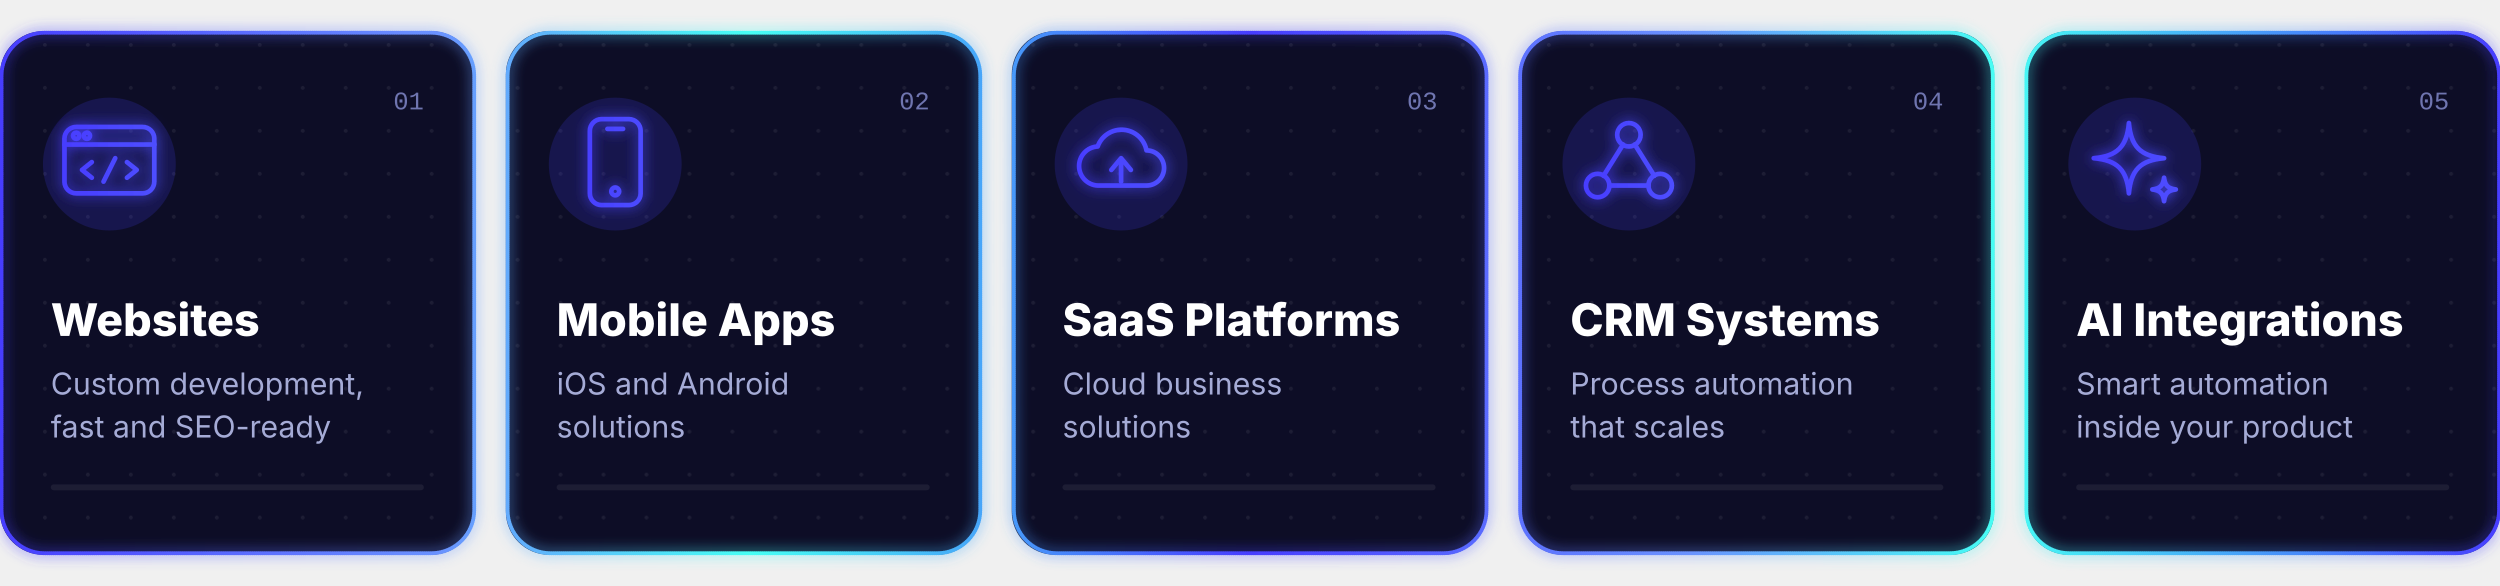
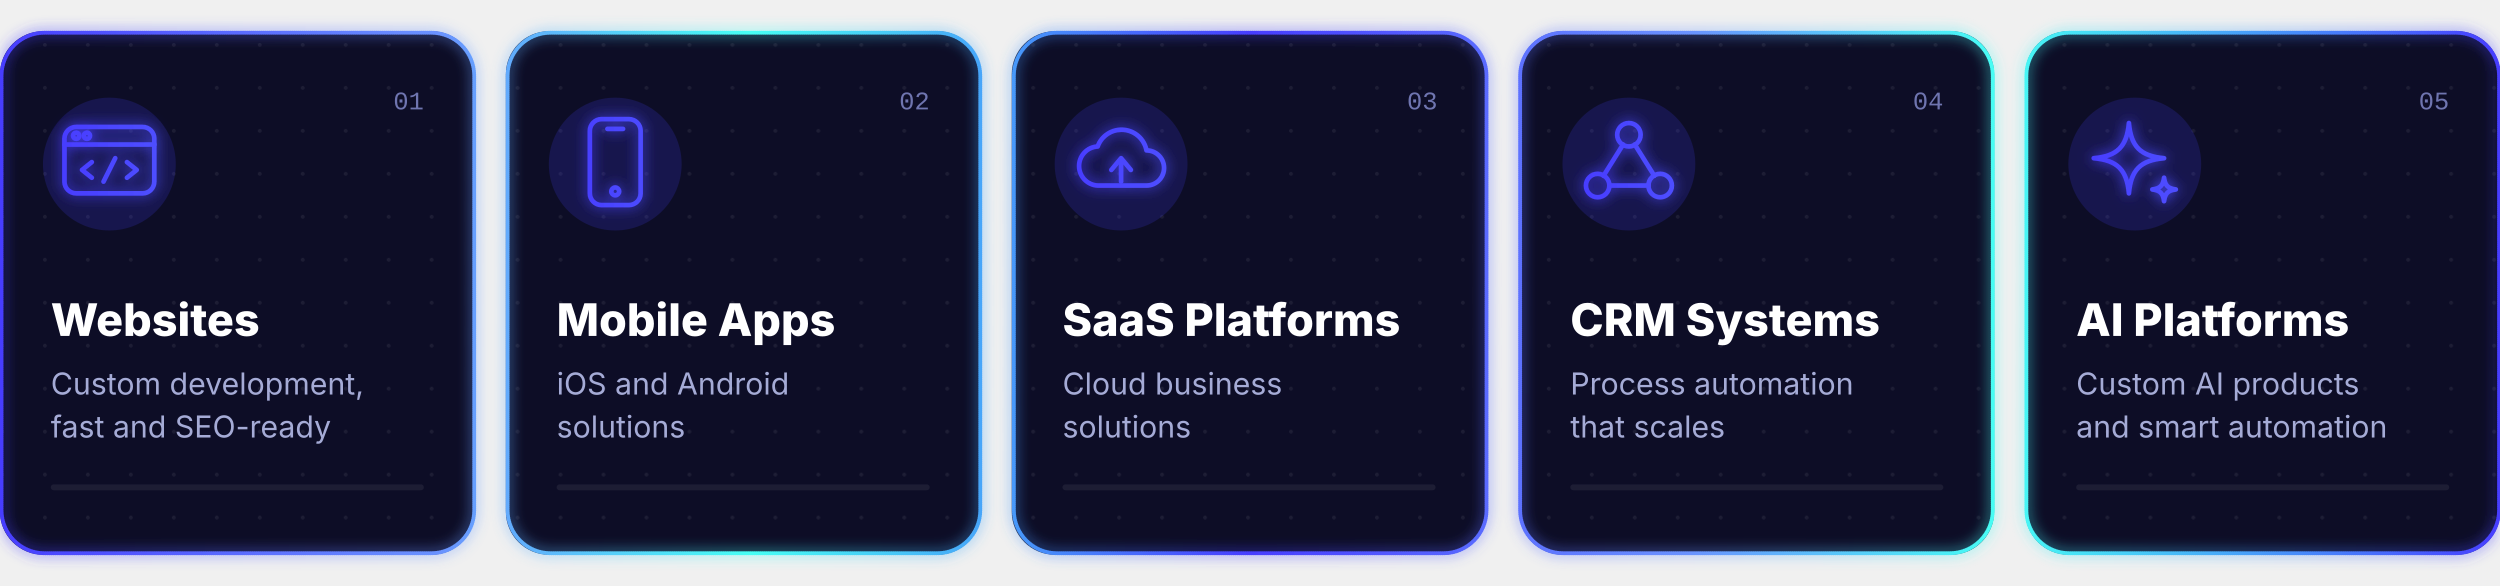
<svg xmlns="http://www.w3.org/2000/svg" width="1280" height="300" viewBox="0 0 1280 300" fill="none">
  <defs>
    <linearGradient id="brandc" gradientUnits="userSpaceOnUse" x1="0" y1="0" x2="640" y2="0" spreadMethod="repeat">
      <stop offset="0" stop-color="#473dff" />
      <stop offset="0.35" stop-color="#6a92ff" />
      <stop offset="0.6" stop-color="#46fff4" />
      <stop offset="1" stop-color="#473dff" />
      <animateTransform attributeName="gradientTransform" type="translate" from="0 0" to="640 0" dur="7s" repeatCount="indefinite" />
    </linearGradient>
    <linearGradient id="edgec" x1="0" y1="0" x2="1" y2="1">
      <stop offset="0" stop-color="#473dff" stop-opacity="0.9" />
      <stop offset="0.5" stop-color="#6a92ff" stop-opacity="0.25" />
      <stop offset="1" stop-color="#46fff4" stop-opacity="0.8" />
    </linearGradient>
    <filter id="blurc" x="-50%" y="-50%" width="200%" height="200%">
      <feGaussianBlur stdDeviation="55" />
    </filter>
    <filter id="glowc" x="-50%" y="-50%" width="200%" height="200%">
      <feGaussianBlur stdDeviation="3.2" result="b" />
      <feMerge>
        <feMergeNode in="b" />
        <feMergeNode in="SourceGraphic" />
      </feMerge>
    </filter>
    <pattern id="dotsc" width="22" height="22" patternUnits="userSpaceOnUse">
      <circle cx="1" cy="1" r="1" fill="#ffffff" fill-opacity="0.07" />
    </pattern>
    <pattern id="scanc" width="4" height="4" patternUnits="userSpaceOnUse">
      <rect width="4" height="1" fill="#ffffff" fill-opacity="0.025" />
    </pattern>
  </defs>
  <g>
    <animateTransform attributeName="transform" type="translate" values="0 0;0 -6;0 0" dur="5s" begin="0.0s" repeatCount="indefinite" calcMode="spline" keySplines=".45 0 .55 1;.45 0 .55 1" />
    <rect x="0" y="16" width="243" height="268" rx="22" fill="#0d0d26" stroke="#ffffff" stroke-opacity="0.08" />
    <rect x="0" y="16" width="243" height="268" rx="22" fill="url(#dotsc)" />
    <rect x="0.8" y="16.75" width="242" height="266.5" rx="22" stroke="url(#brandc)" stroke-width="2" pathLength="1" stroke-dasharray="0.18 0.82" stroke-linecap="round" filter="url(#glowc)">
      <animate attributeName="stroke-dashoffset" from="1" to="0" dur="6s" begin="0.0s" repeatCount="indefinite" />
    </rect>
    <circle cx="56" cy="84" r="34" fill="#473dff" fill-opacity="0.18" />
    <g transform="translate(33 61)" stroke="url(#brandc)" stroke-width="2.4" stroke-linecap="round" stroke-linejoin="round" filter="url(#glowc)">
      <rect x="0" y="4" width="46" height="34" rx="6" />
      <line x1="0" y1="13" x2="46" y2="13" />
      <circle cx="6" cy="8.5" r="1.6" />
      <circle cx="11.5" cy="8.5" r="1.6" />
      <path d="M14 22 L9 26 L14 30 M32 22 L37 26 L32 30 M26 20 L20 32" />
    </g>
    <text x="217" y="56" text-anchor="end" font-family="ui-monospace, SFMono-Regular, 'SF Mono', Menlo, Consolas, 'Liberation Mono', monospace" font-size="13" fill="#6f75b0">01</text>
    <text x="26" y="172" font-family="'Segoe UI', -apple-system, BlinkMacSystemFont, 'SF Pro Display', Inter, Helvetica, Arial, sans-serif" font-size="23" font-weight="800" fill="#fff">Websites</text>
    <text x="26" y="202" font-family="'Segoe UI', -apple-system, BlinkMacSystemFont, 'SF Pro Display', Inter, Helvetica, Arial, sans-serif" font-size="15.5" fill="#a5abd6">Custom development,</text>
    <text x="26" y="224" font-family="'Segoe UI', -apple-system, BlinkMacSystemFont, 'SF Pro Display', Inter, Helvetica, Arial, sans-serif" font-size="15.5" fill="#a5abd6">fast and SEO-ready</text>
    <rect x="26" y="248" width="191" height="3" rx="1.5" fill="#ffffff" fill-opacity="0.07" />
    <rect x="26" y="248" width="0" height="3" rx="1.5" fill="url(#brandc)">
      <animate attributeName="width" values="0;191;191;0" keyTimes="0;0.5;0.85;1" dur="6s" begin="0.0s" repeatCount="indefinite" />
    </rect>
  </g>
  <g>
    <animateTransform attributeName="transform" type="translate" values="0 0;0 -6;0 0" dur="5s" begin="0.6s" repeatCount="indefinite" calcMode="spline" keySplines=".45 0 .55 1;.45 0 .55 1" />
    <rect x="259" y="16" width="243" height="268" rx="22" fill="#0d0d26" stroke="#ffffff" stroke-opacity="0.08" />
    <rect x="259" y="16" width="243" height="268" rx="22" fill="url(#dotsc)" />
    <rect x="259.9" y="16.75" width="242" height="266.5" rx="22" stroke="url(#brandc)" stroke-width="2" pathLength="1" stroke-dasharray="0.18 0.82" stroke-linecap="round" filter="url(#glowc)">
      <animate attributeName="stroke-dashoffset" from="1" to="0" dur="6s" begin="0.6s" repeatCount="indefinite" />
    </rect>
    <circle cx="315" cy="84" r="34" fill="#473dff" fill-opacity="0.18" />
    <g transform="translate(292 61)" stroke="url(#brandc)" stroke-width="2.4" stroke-linecap="round" stroke-linejoin="round" filter="url(#glowc)">
      <rect x="10" y="0" width="26" height="44" rx="6" />
      <line x1="19" y1="5" x2="27" y2="5" />
      <circle cx="23" cy="37" r="2" />
    </g>
    <text x="476" y="56" text-anchor="end" font-family="ui-monospace, SFMono-Regular, 'SF Mono', Menlo, Consolas, 'Liberation Mono', monospace" font-size="13" fill="#6f75b0">02</text>
    <text x="285" y="172" font-family="'Segoe UI', -apple-system, BlinkMacSystemFont, 'SF Pro Display', Inter, Helvetica, Arial, sans-serif" font-size="23" font-weight="800" fill="#fff">Mobile Apps</text>
    <text x="285" y="202" font-family="'Segoe UI', -apple-system, BlinkMacSystemFont, 'SF Pro Display', Inter, Helvetica, Arial, sans-serif" font-size="15.5" fill="#a5abd6">iOS and Android</text>
    <text x="285" y="224" font-family="'Segoe UI', -apple-system, BlinkMacSystemFont, 'SF Pro Display', Inter, Helvetica, Arial, sans-serif" font-size="15.5" fill="#a5abd6">solutions</text>
    <rect x="285" y="248" width="191" height="3" rx="1.5" fill="#ffffff" fill-opacity="0.07" />
    <rect x="285" y="248" width="0" height="3" rx="1.5" fill="url(#brandc)">
      <animate attributeName="width" values="0;191;191;0" keyTimes="0;0.5;0.85;1" dur="6s" begin="0.6s" repeatCount="indefinite" />
    </rect>
  </g>
  <g>
    <animateTransform attributeName="transform" type="translate" values="0 0;0 -6;0 0" dur="5s" begin="1.2s" repeatCount="indefinite" calcMode="spline" keySplines=".45 0 .55 1;.45 0 .55 1" />
    <rect x="518" y="16" width="243" height="268" rx="22" fill="#0d0d26" stroke="#ffffff" stroke-opacity="0.08" />
    <rect x="518" y="16" width="243" height="268" rx="22" fill="url(#dotsc)" />
    <rect x="519.1" y="16.75" width="242" height="266.5" rx="22" stroke="url(#brandc)" stroke-width="2" pathLength="1" stroke-dasharray="0.18 0.82" stroke-linecap="round" filter="url(#glowc)">
      <animate attributeName="stroke-dashoffset" from="1" to="0" dur="6s" begin="1.2s" repeatCount="indefinite" />
    </rect>
    <circle cx="574" cy="84" r="34" fill="#473dff" fill-opacity="0.18" />
    <g transform="translate(551 61)" stroke="url(#brandc)" stroke-width="2.4" stroke-linecap="round" stroke-linejoin="round" filter="url(#glowc)">
      <path d="M12 34 h24 a9 9 0 0 0 0 -18 a13 13 0 0 0 -25 -2 a10 10 0 0 0 1 20z" />
      <path d="M23 20 v12 M18 26 l5 -6 l5 6" />
    </g>
    <text x="736" y="56" text-anchor="end" font-family="ui-monospace, SFMono-Regular, 'SF Mono', Menlo, Consolas, 'Liberation Mono', monospace" font-size="13" fill="#6f75b0">03</text>
    <text x="544" y="172" font-family="'Segoe UI', -apple-system, BlinkMacSystemFont, 'SF Pro Display', Inter, Helvetica, Arial, sans-serif" font-size="23" font-weight="800" fill="#fff">SaaS Platforms</text>
    <text x="544" y="202" font-family="'Segoe UI', -apple-system, BlinkMacSystemFont, 'SF Pro Display', Inter, Helvetica, Arial, sans-serif" font-size="15.5" fill="#a5abd6">Cloud business</text>
    <text x="544" y="224" font-family="'Segoe UI', -apple-system, BlinkMacSystemFont, 'SF Pro Display', Inter, Helvetica, Arial, sans-serif" font-size="15.5" fill="#a5abd6">solutions</text>
    <rect x="544" y="248" width="191" height="3" rx="1.5" fill="#ffffff" fill-opacity="0.07" />
    <rect x="544" y="248" width="0" height="3" rx="1.5" fill="url(#brandc)">
      <animate attributeName="width" values="0;191;191;0" keyTimes="0;0.5;0.85;1" dur="6s" begin="1.2s" repeatCount="indefinite" />
    </rect>
  </g>
  <g>
    <animateTransform attributeName="transform" type="translate" values="0 0;0 -6;0 0" dur="5s" begin="1.8s" repeatCount="indefinite" calcMode="spline" keySplines=".45 0 .55 1;.45 0 .55 1" />
    <rect x="778" y="16" width="243" height="268" rx="22" fill="#0d0d26" stroke="#ffffff" stroke-opacity="0.08" />
    <rect x="778" y="16" width="243" height="268" rx="22" fill="url(#dotsc)" />
    <rect x="778.3" y="16.75" width="242" height="266.5" rx="22" stroke="url(#brandc)" stroke-width="2" pathLength="1" stroke-dasharray="0.18 0.82" stroke-linecap="round" filter="url(#glowc)">
      <animate attributeName="stroke-dashoffset" from="1" to="0" dur="6s" begin="1.8s" repeatCount="indefinite" />
    </rect>
    <circle cx="834" cy="84" r="34" fill="#473dff" fill-opacity="0.18" />
    <g transform="translate(811 61)" stroke="url(#brandc)" stroke-width="2.4" stroke-linecap="round" stroke-linejoin="round" filter="url(#glowc)">
      <circle cx="23" cy="8" r="6" />
      <circle cx="7" cy="34" r="6" />
      <circle cx="39" cy="34" r="6" />
      <path d="M20 13 L10 29 M26 13 L36 29 M13 34 H33" />
    </g>
    <text x="995" y="56" text-anchor="end" font-family="ui-monospace, SFMono-Regular, 'SF Mono', Menlo, Consolas, 'Liberation Mono', monospace" font-size="13" fill="#6f75b0">04</text>
    <text x="804" y="172" font-family="'Segoe UI', -apple-system, BlinkMacSystemFont, 'SF Pro Display', Inter, Helvetica, Arial, sans-serif" font-size="23" font-weight="800" fill="#fff">CRM Systems</text>
    <text x="804" y="202" font-family="'Segoe UI', -apple-system, BlinkMacSystemFont, 'SF Pro Display', Inter, Helvetica, Arial, sans-serif" font-size="15.5" fill="#a5abd6">Process automation</text>
    <text x="804" y="224" font-family="'Segoe UI', -apple-system, BlinkMacSystemFont, 'SF Pro Display', Inter, Helvetica, Arial, sans-serif" font-size="15.5" fill="#a5abd6">that scales</text>
    <rect x="804" y="248" width="191" height="3" rx="1.5" fill="#ffffff" fill-opacity="0.07" />
    <rect x="804" y="248" width="0" height="3" rx="1.5" fill="url(#brandc)">
      <animate attributeName="width" values="0;191;191;0" keyTimes="0;0.5;0.85;1" dur="6s" begin="1.8s" repeatCount="indefinite" />
    </rect>
  </g>
  <g>
    <animateTransform attributeName="transform" type="translate" values="0 0;0 -6;0 0" dur="5s" begin="2.4s" repeatCount="indefinite" calcMode="spline" keySplines=".45 0 .55 1;.45 0 .55 1" />
    <rect x="1037" y="16" width="243" height="268" rx="22" fill="#0d0d26" stroke="#ffffff" stroke-opacity="0.08" />
    <rect x="1037" y="16" width="243" height="268" rx="22" fill="url(#dotsc)" />
    <rect x="1037.5" y="16.75" width="242" height="266.5" rx="22" stroke="url(#brandc)" stroke-width="2" pathLength="1" stroke-dasharray="0.18 0.82" stroke-linecap="round" filter="url(#glowc)">
      <animate attributeName="stroke-dashoffset" from="1" to="0" dur="6s" begin="2.4s" repeatCount="indefinite" />
    </rect>
    <circle cx="1093" cy="84" r="34" fill="#473dff" fill-opacity="0.18" />
    <g transform="translate(1070 61)" stroke="url(#brandc)" stroke-width="2.4" stroke-linecap="round" stroke-linejoin="round" filter="url(#glowc)">
      <path d="M20 2 C21 14 26 19 38 20 C26 21 21 26 20 38 C19 26 14 21 2 20 C14 19 19 14 20 2Z" />
      <path d="M38 30 C38.5 34 40 35.5 44 36 C40 36.5 38.5 38 38 42 C37.5 38 36 36.5 32 36 C36 35.5 37.5 34 38 30Z" />
    </g>
    <text x="1254" y="56" text-anchor="end" font-family="ui-monospace, SFMono-Regular, 'SF Mono', Menlo, Consolas, 'Liberation Mono', monospace" font-size="13" fill="#6f75b0">05</text>
-     <text x="1063" y="172" font-family="'Segoe UI', -apple-system, BlinkMacSystemFont, 'SF Pro Display', Inter, Helvetica, Arial, sans-serif" font-size="23" font-weight="800" fill="#fff">AI Integrations</text>
-     <text x="1063" y="202" font-family="'Segoe UI', -apple-system, BlinkMacSystemFont, 'SF Pro Display', Inter, Helvetica, Arial, sans-serif" font-size="15.5" fill="#a5abd6">Smart automation</text>
-     <text x="1063" y="224" font-family="'Segoe UI', -apple-system, BlinkMacSystemFont, 'SF Pro Display', Inter, Helvetica, Arial, sans-serif" font-size="15.5" fill="#a5abd6">inside your product</text>
+     <text x="1063" y="172" font-family="'Segoe UI', -apple-system, BlinkMacSystemFont, 'SF Pro Display', Inter, Helvetica, Arial, sans-serif" font-size="23" font-weight="800" fill="#fff">AI Platforms</text>
+     <text x="1063" y="202" font-family="'Segoe UI', -apple-system, BlinkMacSystemFont, 'SF Pro Display', Inter, Helvetica, Arial, sans-serif" font-size="15.5" fill="#a5abd6">Custom AI products</text>
+     <text x="1063" y="224" font-family="'Segoe UI', -apple-system, BlinkMacSystemFont, 'SF Pro Display', Inter, Helvetica, Arial, sans-serif" font-size="15.5" fill="#a5abd6">and smart automation</text>
    <rect x="1063" y="248" width="191" height="3" rx="1.5" fill="#ffffff" fill-opacity="0.07" />
    <rect x="1063" y="248" width="0" height="3" rx="1.5" fill="url(#brandc)">
      <animate attributeName="width" values="0;191;191;0" keyTimes="0;0.5;0.85;1" dur="6s" begin="2.4s" repeatCount="indefinite" />
    </rect>
  </g>
</svg>
